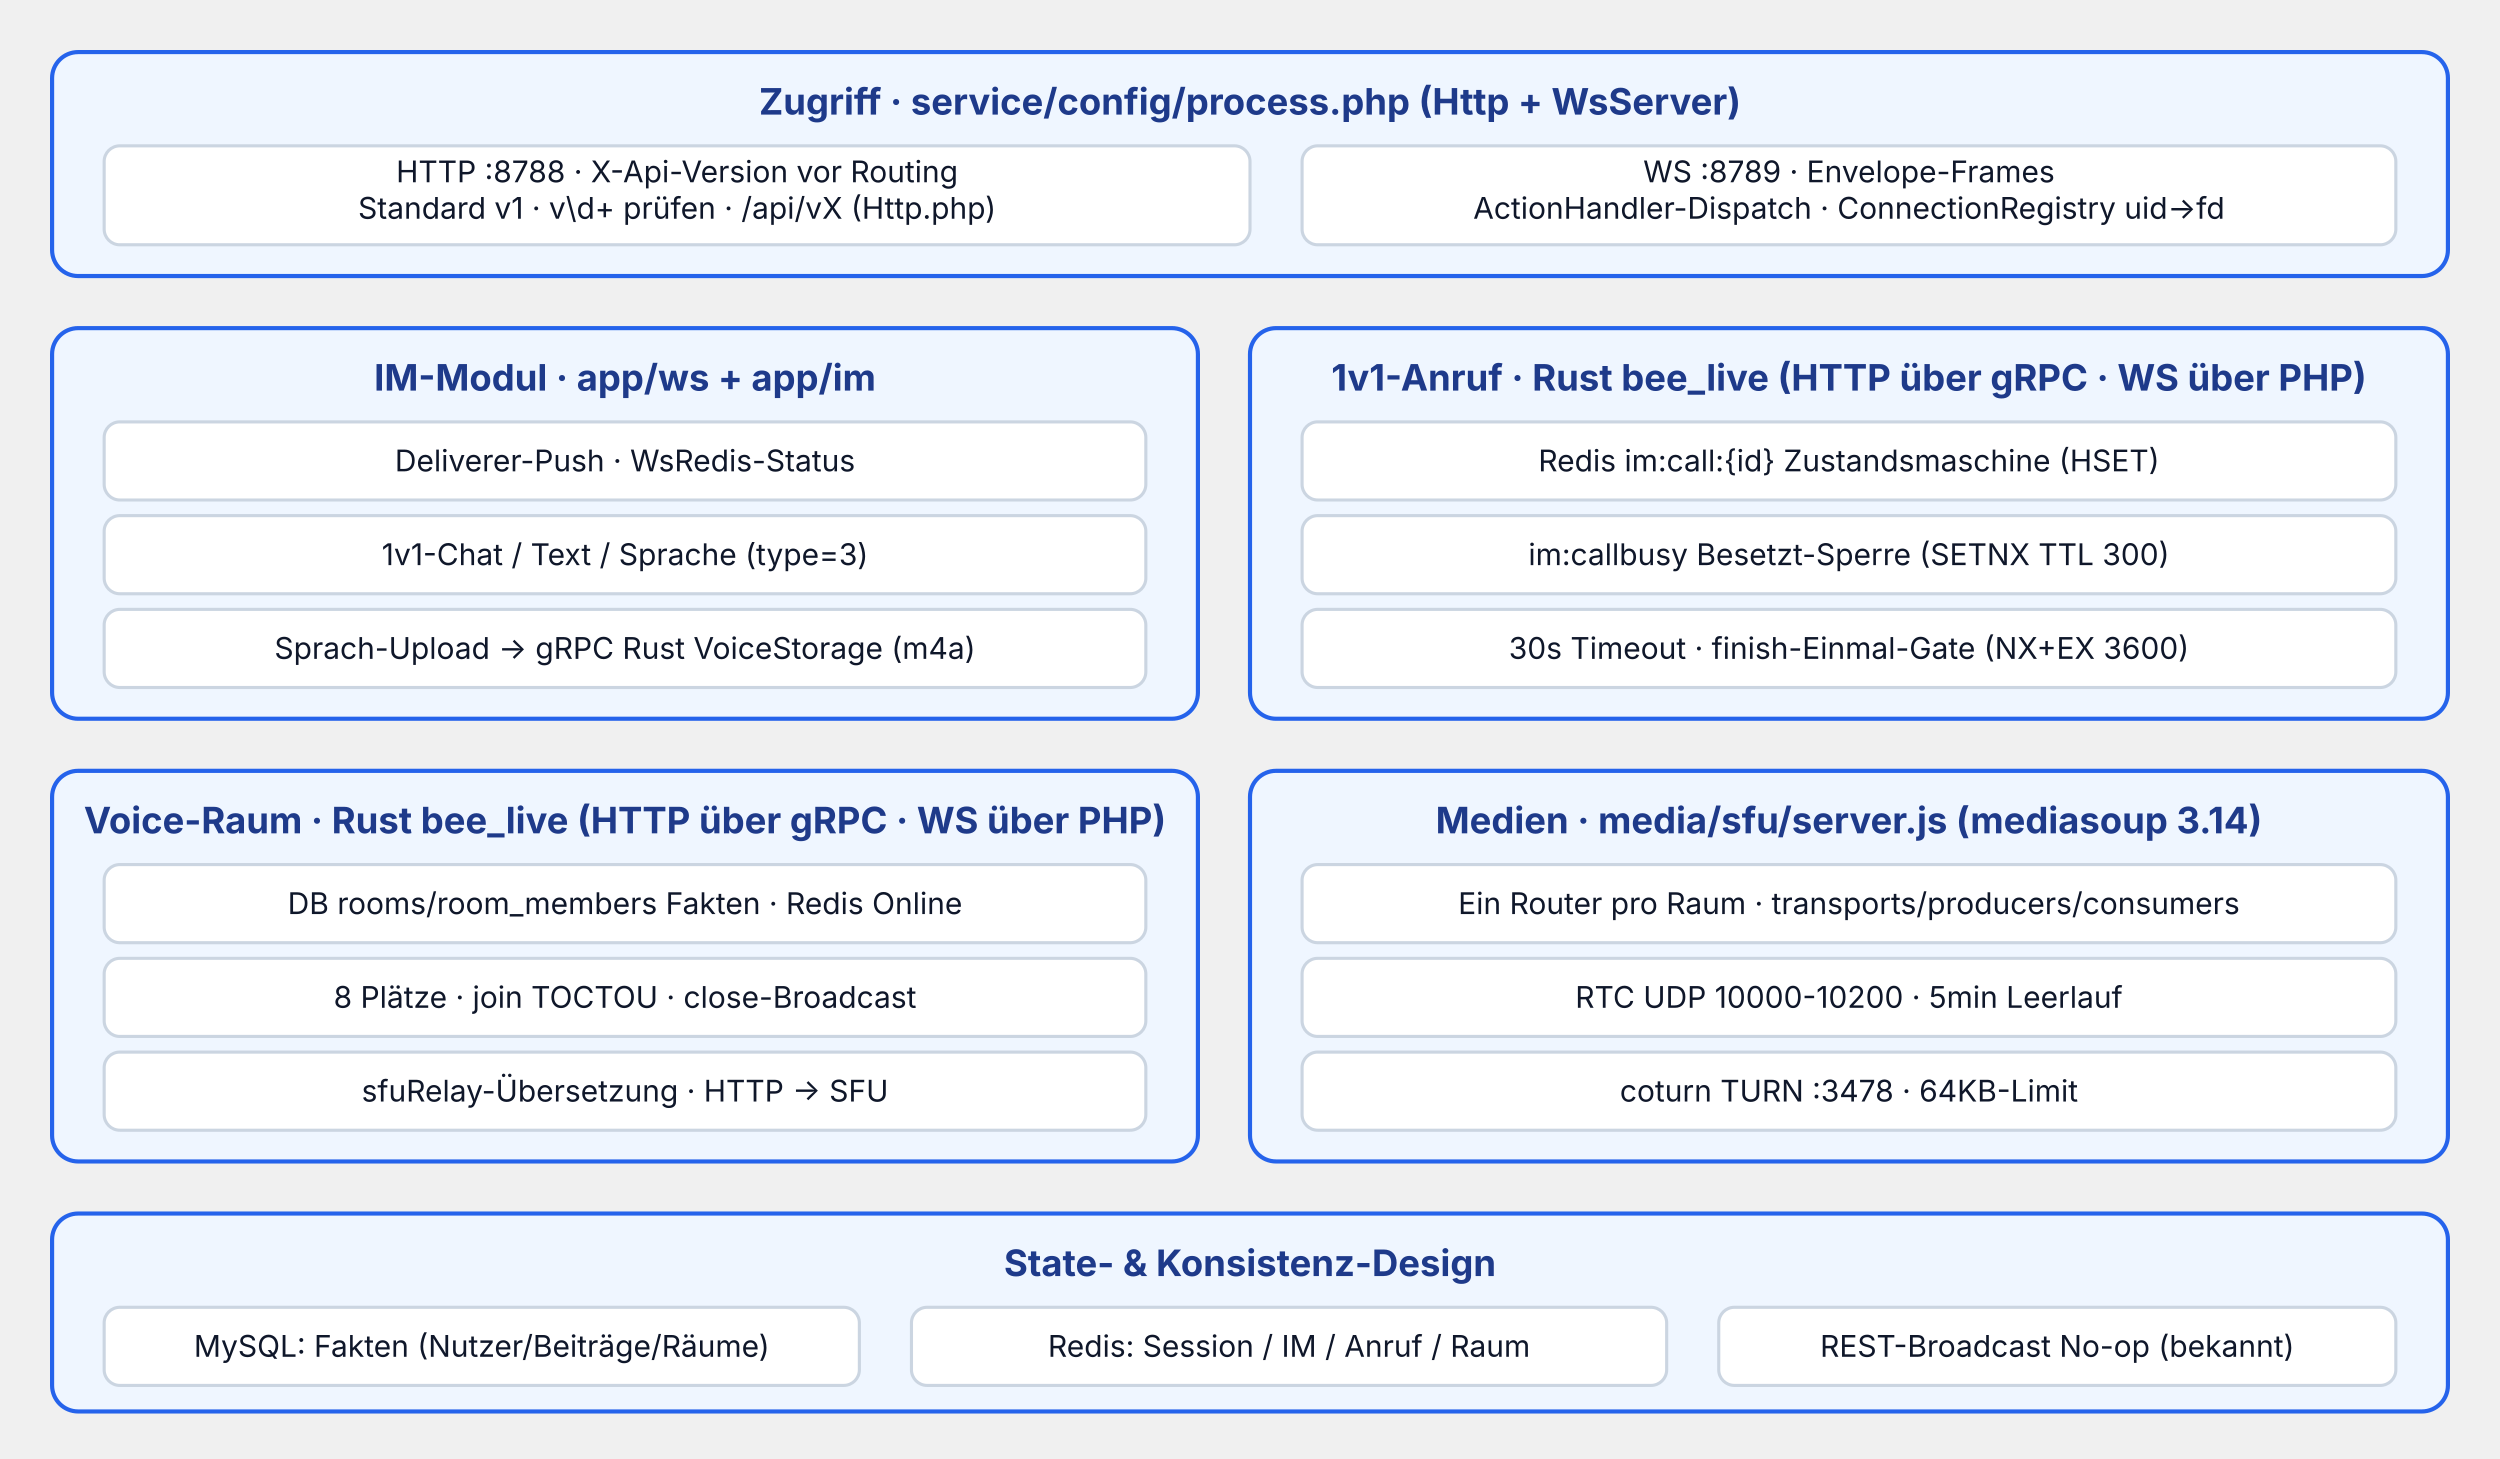
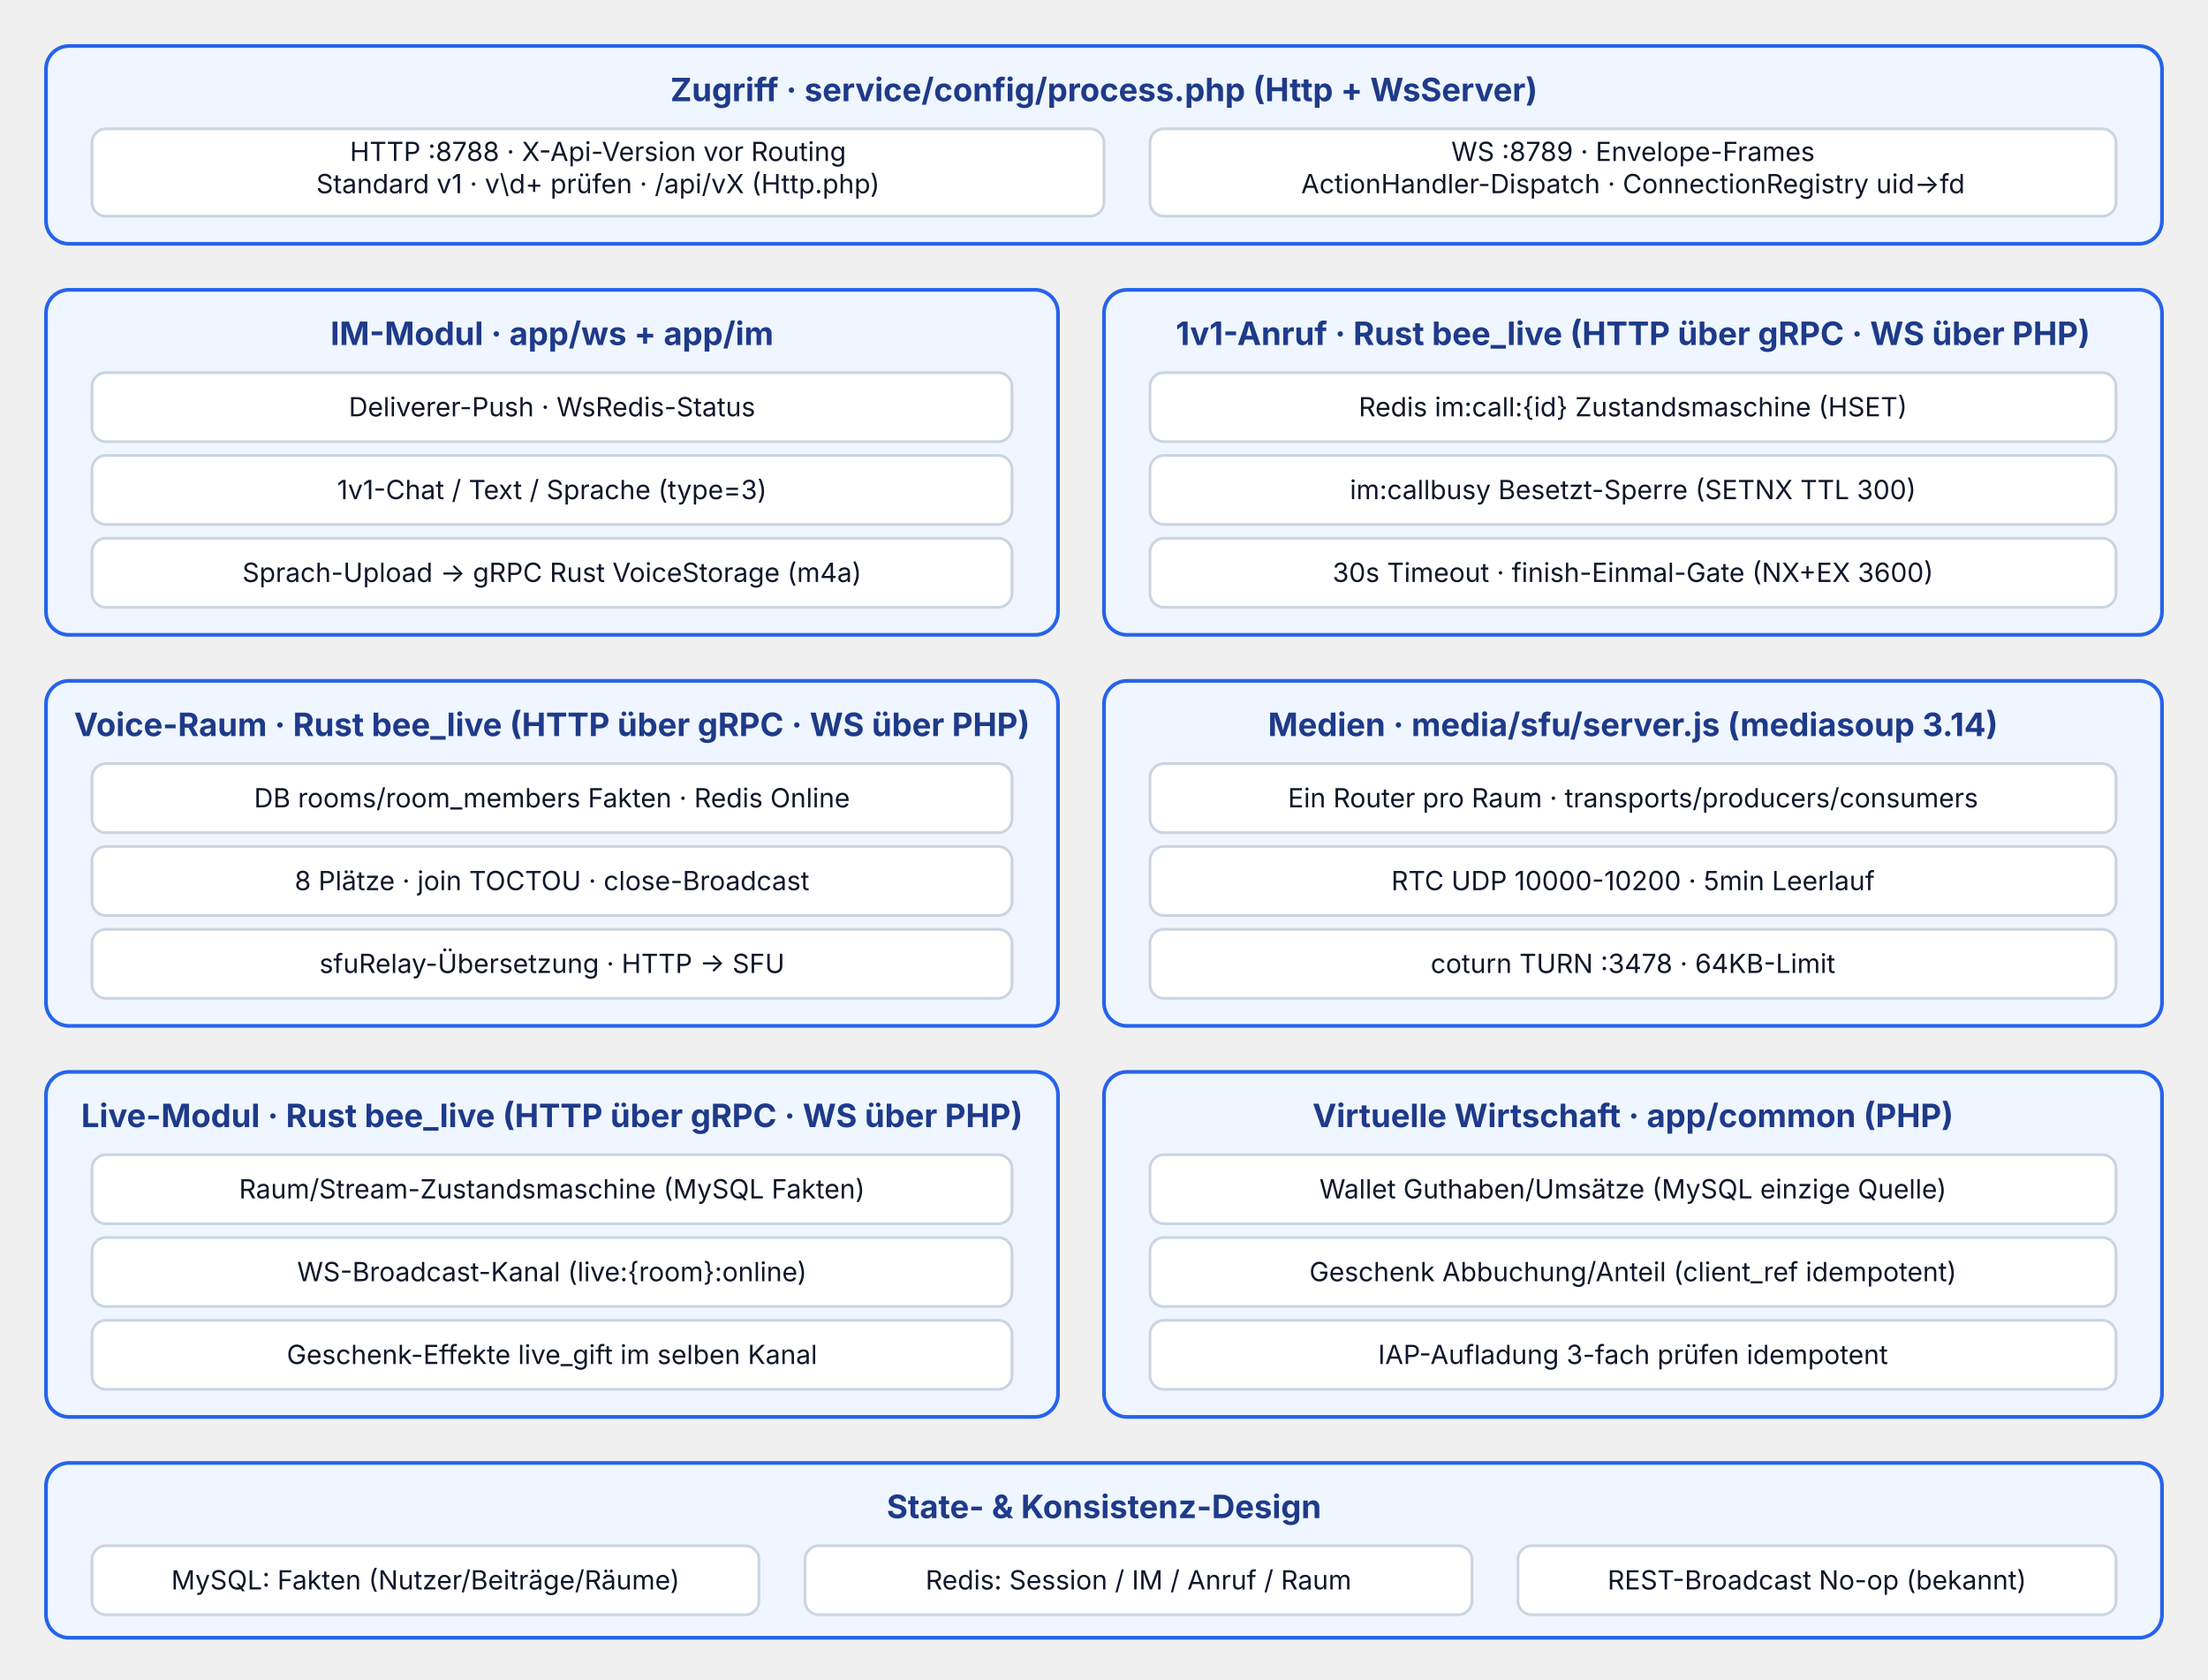
- <svg xmlns="http://www.w3.org/2000/svg" viewBox="0 0 960 560" width="100%" font-family="system-ui, -apple-system, 'Segoe UI', 'PingFang SC', 'Microsoft YaHei', sans-serif">
+ <svg xmlns="http://www.w3.org/2000/svg" viewBox="0 0 960 730" width="100%" font-family="system-ui, -apple-system, 'Segoe UI', 'PingFang SC', 'Microsoft YaHei', sans-serif">
  <style>
    .mod  { fill: #eff6ff; stroke: #2563eb; stroke-width: 1.6; rx: 10 }
    .it   { fill: #ffffff; stroke: #cbd5e1; stroke-width: 1.2; rx: 6 }
    .tm   { font-size: 14px; font-weight: 700; fill: #1e3a8a; text-anchor: middle }
    .t    { font-size: 11.5px; fill: #0f172a; text-anchor: middle }
  </style>
  <rect class="mod" x="20" y="20" width="920" height="86" />
  <text class="tm" x="480" y="44">Zugriff · service/config/process.php (Http + WsServer)</text>
  <rect class="it" x="40" y="56" width="440" height="38" />
  <text class="t" x="260" y="70">HTTP :8788 · X-Api-Version vor Routing</text>
  <text class="t" x="260" y="84" font-size="10" fill="#64748b">Standard v1 · v\d+ prüfen · /api/vX (Http.php)</text>
  <rect class="it" x="500" y="56" width="420" height="38" />
  <text class="t" x="710" y="70">WS :8789 · Envelope-Frames</text>
  <text class="t" x="710" y="84" font-size="10" fill="#64748b">ActionHandler-Dispatch · ConnectionRegistry uid→fd</text>
  <rect class="mod" x="20" y="126" width="440" height="150" />
  <text class="tm" x="240" y="150">IM-Modul · app/ws + app/im</text>
  <rect class="it" x="40" y="162" width="400" height="30" />
  <text class="t" x="240" y="181">Deliverer-Push · WsRedis-Status</text>
  <rect class="it" x="40" y="198" width="400" height="30" />
  <text class="t" x="240" y="217">1v1-Chat / Text / Sprache (type=3)</text>
  <rect class="it" x="40" y="234" width="400" height="30" />
  <text class="t" x="240" y="253">Sprach-Upload → gRPC Rust VoiceStorage (m4a)</text>
  <rect class="mod" x="480" y="126" width="460" height="150" />
  <text class="tm" x="710" y="150">1v1-Anruf · Rust bee_live (HTTP über gRPC · WS über PHP)</text>
  <rect class="it" x="500" y="162" width="420" height="30" />
  <text class="t" x="710" y="181">Redis im:call:{id} Zustandsmaschine (HSET)</text>
  <rect class="it" x="500" y="198" width="420" height="30" />
  <text class="t" x="710" y="217">im:callbusy Besetzt-Sperre (SETNX TTL 300)</text>
  <rect class="it" x="500" y="234" width="420" height="30" />
  <text class="t" x="710" y="253">30s Timeout · finish-Einmal-Gate (NX+EX 3600)</text>
  <rect class="mod" x="20" y="296" width="440" height="150" />
  <text class="tm" x="240" y="320">Voice-Raum · Rust bee_live (HTTP über gRPC · WS über PHP)</text>
  <rect class="it" x="40" y="332" width="400" height="30" />
  <text class="t" x="240" y="351">DB rooms/room_members Fakten · Redis Online</text>
  <rect class="it" x="40" y="368" width="400" height="30" />
  <text class="t" x="240" y="387">8 Plätze · join TOCTOU · close-Broadcast</text>
  <rect class="it" x="40" y="404" width="400" height="30" />
  <text class="t" x="240" y="423">sfuRelay-Übersetzung · HTTP → SFU</text>
  <rect class="mod" x="480" y="296" width="460" height="150" />
  <text class="tm" x="710" y="320">Medien · media/sfu/server.js (mediasoup 3.14)</text>
  <rect class="it" x="500" y="332" width="420" height="30" />
  <text class="t" x="710" y="351">Ein Router pro Raum · transports/producers/consumers</text>
  <rect class="it" x="500" y="368" width="420" height="30" />
  <text class="t" x="710" y="387">RTC UDP 10000-10200 · 5min Leerlauf</text>
  <rect class="it" x="500" y="404" width="420" height="30" />
  <text class="t" x="710" y="423">coturn TURN :3478 · 64KB-Limit</text>
-   <rect class="mod" x="20" y="466" width="920" height="76" />
-   <text class="tm" x="480" y="490">State- &amp; Konsistenz-Design</text>
-   <rect class="it" x="40" y="502" width="290" height="30" />
-   <text class="t" x="185" y="521">MySQL: Fakten (Nutzer/Beiträge/Räume)</text>
-   <rect class="it" x="350" y="502" width="290" height="30" />
-   <text class="t" x="495" y="521">Redis: Session / IM / Anruf / Raum</text>
-   <rect class="it" x="660" y="502" width="260" height="30" />
-   <text class="t" x="790" y="521">REST-Broadcast No-op (bekannt)</text>
+   <rect class="mod" x="20" y="466" width="440" height="150" />
+   <text class="tm" x="240" y="490">Live-Modul · Rust bee_live (HTTP über gRPC · WS über PHP)</text>
+   <rect class="it" x="40" y="502" width="400" height="30" />
+   <text class="t" x="240" y="521">Raum/Stream-Zustandsmaschine (MySQL Fakten)</text>
+   <rect class="it" x="40" y="538" width="400" height="30" />
+   <text class="t" x="240" y="557">WS-Broadcast-Kanal (live:{room}:online)</text>
+   <rect class="it" x="40" y="574" width="400" height="30" />
+   <text class="t" x="240" y="593">Geschenk-Effekte live_gift im selben Kanal</text>
+   <rect class="mod" x="480" y="466" width="460" height="150" />
+   <text class="tm" x="710" y="490">Virtuelle Wirtschaft · app/common (PHP)</text>
+   <rect class="it" x="500" y="502" width="420" height="30" />
+   <text class="t" x="710" y="521">Wallet Guthaben/Umsätze (MySQL einzige Quelle)</text>
+   <rect class="it" x="500" y="538" width="420" height="30" />
+   <text class="t" x="710" y="557">Geschenk Abbuchung/Anteil (client_ref idempotent)</text>
+   <rect class="it" x="500" y="574" width="420" height="30" />
+   <text class="t" x="710" y="593">IAP-Aufladung 3-fach prüfen idempotent</text>
+   <rect class="mod" x="20" y="636" width="920" height="76" />
+   <text class="tm" x="480" y="660">State- &amp; Konsistenz-Design</text>
+   <rect class="it" x="40" y="672" width="290" height="30" />
+   <text class="t" x="185" y="691">MySQL: Fakten (Nutzer/Beiträge/Räume)</text>
+   <rect class="it" x="350" y="672" width="290" height="30" />
+   <text class="t" x="495" y="691">Redis: Session / IM / Anruf / Raum</text>
+   <rect class="it" x="660" y="672" width="260" height="30" />
+   <text class="t" x="790" y="691">REST-Broadcast No-op (bekannt)</text>
</svg>
